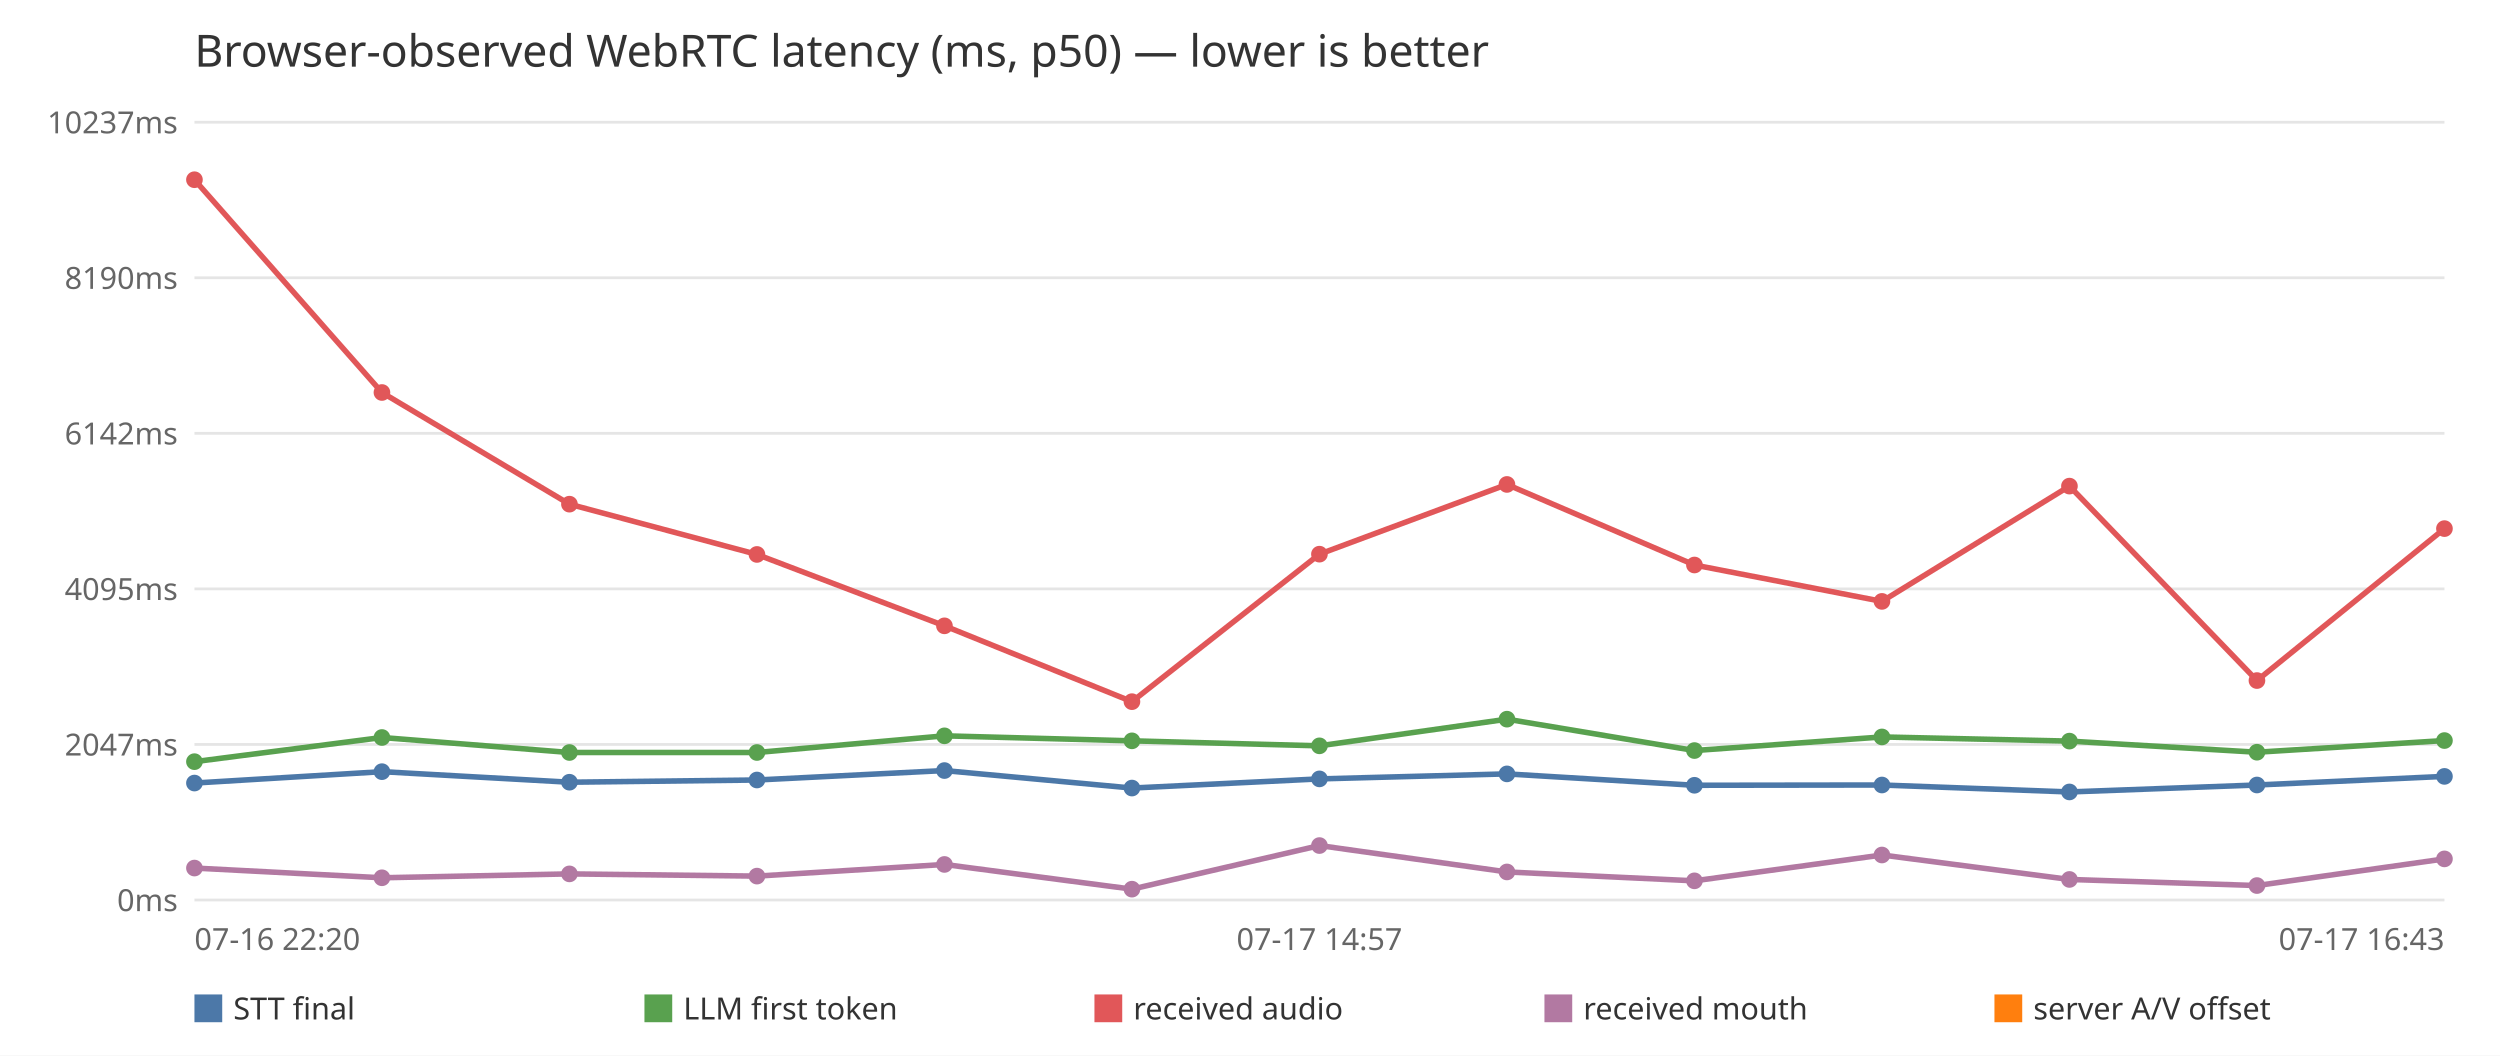
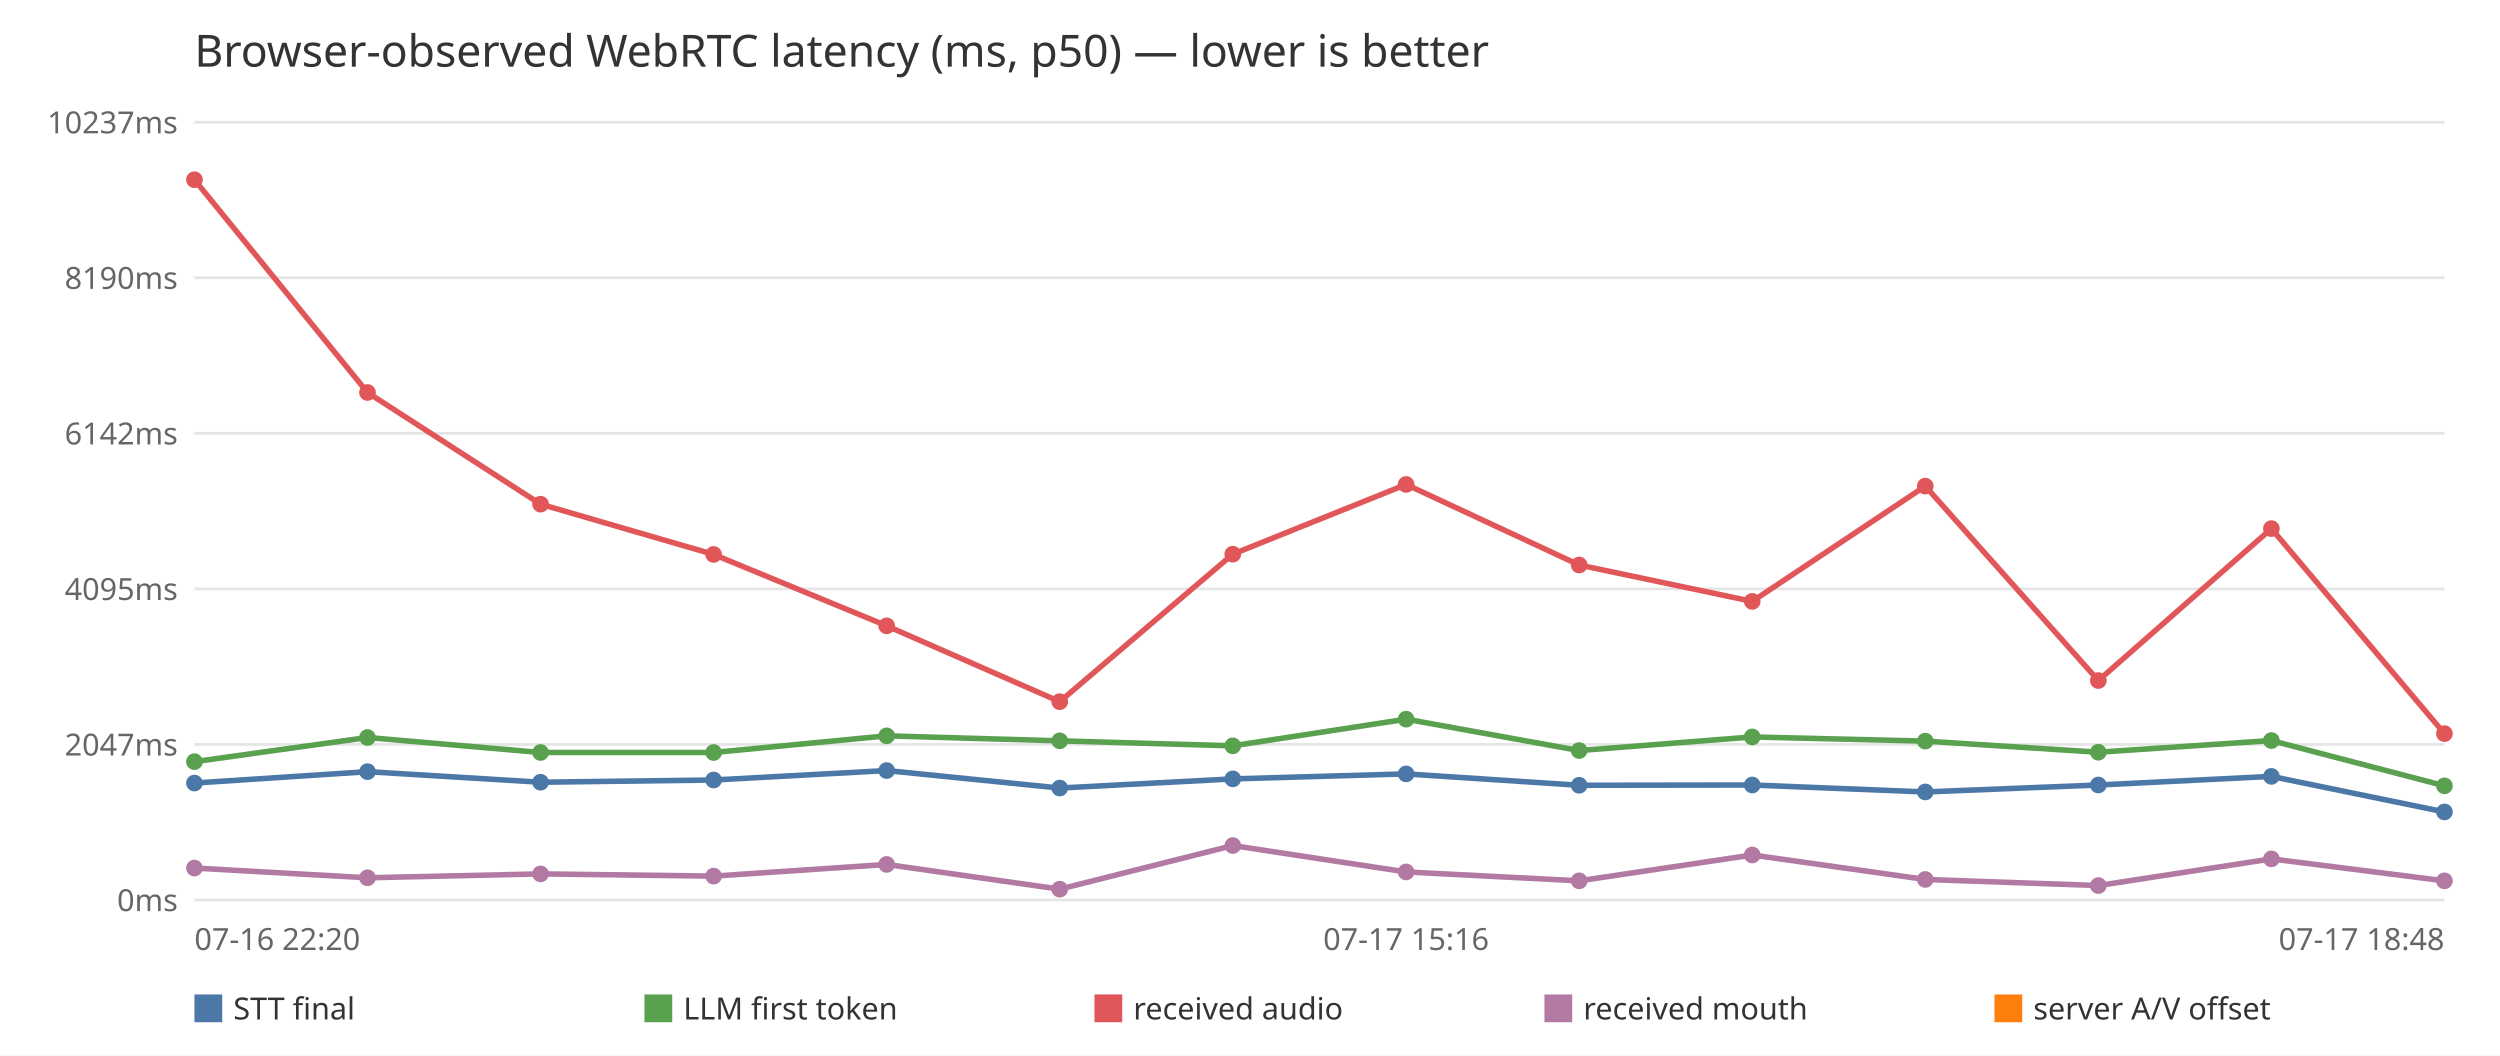
<svg xmlns="http://www.w3.org/2000/svg" width="900" height="380" viewBox="0 0 900 380" font-family="sans-serif">
  <rect width="900" height="380" fill="white" />
  <text x="70" y="24" font-size="16" fill="#333">Browser-observed WebRTC latency (ms, p50) — lower is better</text>
  <line x1="70" y1="324.0" x2="880" y2="324.0" stroke="#e5e5e5" />
  <text x="64" y="328.0" font-size="11" fill="#666" text-anchor="end">0ms</text>
  <line x1="70" y1="268.0" x2="880" y2="268.0" stroke="#e5e5e5" />
  <text x="64" y="272.0" font-size="11" fill="#666" text-anchor="end">2047ms</text>
  <line x1="70" y1="212.0" x2="880" y2="212.0" stroke="#e5e5e5" />
  <text x="64" y="216.0" font-size="11" fill="#666" text-anchor="end">4095ms</text>
  <line x1="70" y1="156.0" x2="880" y2="156.0" stroke="#e5e5e5" />
  <text x="64" y="160.0" font-size="11" fill="#666" text-anchor="end">6142ms</text>
  <line x1="70" y1="100.0" x2="880" y2="100.0" stroke="#e5e5e5" />
  <text x="64" y="104.0" font-size="11" fill="#666" text-anchor="end">8190ms</text>
  <line x1="70" y1="44.0" x2="880" y2="44.0" stroke="#e5e5e5" />
  <text x="64" y="48.0" font-size="11" fill="#666" text-anchor="end">10237ms</text>
  <text x="70.0" y="342" font-size="11" fill="#666" text-anchor="start">07-16 22:20</text>
-   <text x="475.0" y="342" font-size="11" fill="#666" text-anchor="middle">07-17 14:57</text>
-   <text x="880.0" y="342" font-size="11" fill="#666" text-anchor="end">07-17 16:43</text>
-   <polyline points="70.0,281.9 137.5,277.8 205.0,281.6 272.5,280.8 340.0,277.4 407.5,283.7 475.0,280.4 542.5,278.6 610.0,282.7 677.5,282.6 745.0,285.1 812.5,282.6 880.0,279.5" fill="none" stroke="#4c78a8" stroke-width="2" />
+   <text x="506.2" y="342" font-size="11" fill="#666" text-anchor="middle">07-17 15:16</text>
+   <text x="880.0" y="342" font-size="11" fill="#666" text-anchor="end">07-17 18:48</text>
+   <polyline points="70.0,281.9 132.3,277.8 194.6,281.6 256.9,280.8 319.2,277.4 381.5,283.7 443.8,280.4 506.2,278.6 568.5,282.7 630.8,282.6 693.1,285.1 755.4,282.6 817.7,279.5 880.0,292.3" fill="none" stroke="#4c78a8" stroke-width="2" />
  <circle cx="70.0" cy="281.9" r="3" fill="#4c78a8" />
-   <circle cx="137.5" cy="277.8" r="3" fill="#4c78a8" />
-   <circle cx="205.0" cy="281.6" r="3" fill="#4c78a8" />
-   <circle cx="272.5" cy="280.8" r="3" fill="#4c78a8" />
-   <circle cx="340.0" cy="277.4" r="3" fill="#4c78a8" />
-   <circle cx="407.5" cy="283.7" r="3" fill="#4c78a8" />
-   <circle cx="475.0" cy="280.4" r="3" fill="#4c78a8" />
-   <circle cx="542.5" cy="278.6" r="3" fill="#4c78a8" />
-   <circle cx="610.0" cy="282.7" r="3" fill="#4c78a8" />
-   <circle cx="677.5" cy="282.6" r="3" fill="#4c78a8" />
-   <circle cx="745.0" cy="285.1" r="3" fill="#4c78a8" />
-   <circle cx="812.5" cy="282.6" r="3" fill="#4c78a8" />
-   <circle cx="880.0" cy="279.5" r="3" fill="#4c78a8" />
+   <circle cx="132.3" cy="277.8" r="3" fill="#4c78a8" />
+   <circle cx="194.6" cy="281.6" r="3" fill="#4c78a8" />
+   <circle cx="256.9" cy="280.8" r="3" fill="#4c78a8" />
+   <circle cx="319.2" cy="277.4" r="3" fill="#4c78a8" />
+   <circle cx="381.5" cy="283.7" r="3" fill="#4c78a8" />
+   <circle cx="443.8" cy="280.4" r="3" fill="#4c78a8" />
+   <circle cx="506.2" cy="278.6" r="3" fill="#4c78a8" />
+   <circle cx="568.5" cy="282.7" r="3" fill="#4c78a8" />
+   <circle cx="630.8" cy="282.6" r="3" fill="#4c78a8" />
+   <circle cx="693.1" cy="285.1" r="3" fill="#4c78a8" />
+   <circle cx="755.4" cy="282.6" r="3" fill="#4c78a8" />
+   <circle cx="817.7" cy="279.5" r="3" fill="#4c78a8" />
+   <circle cx="880.0" cy="292.3" r="3" fill="#4c78a8" />
  <rect x="70.0" y="358" width="10" height="10" fill="#4c78a8" />
  <text x="84.0" y="367" font-size="11" fill="#333">STT final</text>
-   <polyline points="70.0,274.2 137.5,265.5 205.0,270.9 272.5,270.9 340.0,264.9 407.5,266.7 475.0,268.5 542.5,258.9 610.0,270.2 677.5,265.3 745.0,266.8 812.5,270.8 880.0,266.6" fill="none" stroke="#59a14f" stroke-width="2" />
+   <polyline points="70.0,274.2 132.3,265.5 194.6,270.9 256.9,270.9 319.2,264.9 381.5,266.7 443.8,268.5 506.2,258.9 568.5,270.2 630.8,265.3 693.1,266.8 755.4,270.8 817.7,266.6 880.0,282.9" fill="none" stroke="#59a14f" stroke-width="2" />
  <circle cx="70.0" cy="274.2" r="3" fill="#59a14f" />
-   <circle cx="137.5" cy="265.5" r="3" fill="#59a14f" />
-   <circle cx="205.0" cy="270.9" r="3" fill="#59a14f" />
-   <circle cx="272.5" cy="270.9" r="3" fill="#59a14f" />
-   <circle cx="340.0" cy="264.9" r="3" fill="#59a14f" />
-   <circle cx="407.5" cy="266.7" r="3" fill="#59a14f" />
-   <circle cx="475.0" cy="268.5" r="3" fill="#59a14f" />
-   <circle cx="542.5" cy="258.9" r="3" fill="#59a14f" />
-   <circle cx="610.0" cy="270.2" r="3" fill="#59a14f" />
-   <circle cx="677.5" cy="265.3" r="3" fill="#59a14f" />
-   <circle cx="745.0" cy="266.8" r="3" fill="#59a14f" />
-   <circle cx="812.5" cy="270.8" r="3" fill="#59a14f" />
-   <circle cx="880.0" cy="266.6" r="3" fill="#59a14f" />
+   <circle cx="132.3" cy="265.5" r="3" fill="#59a14f" />
+   <circle cx="194.6" cy="270.9" r="3" fill="#59a14f" />
+   <circle cx="256.9" cy="270.9" r="3" fill="#59a14f" />
+   <circle cx="319.2" cy="264.9" r="3" fill="#59a14f" />
+   <circle cx="381.5" cy="266.7" r="3" fill="#59a14f" />
+   <circle cx="443.8" cy="268.5" r="3" fill="#59a14f" />
+   <circle cx="506.2" cy="258.9" r="3" fill="#59a14f" />
+   <circle cx="568.5" cy="270.2" r="3" fill="#59a14f" />
+   <circle cx="630.8" cy="265.3" r="3" fill="#59a14f" />
+   <circle cx="693.1" cy="266.8" r="3" fill="#59a14f" />
+   <circle cx="755.4" cy="270.8" r="3" fill="#59a14f" />
+   <circle cx="817.7" cy="266.6" r="3" fill="#59a14f" />
+   <circle cx="880.0" cy="282.9" r="3" fill="#59a14f" />
  <rect x="232.0" y="358" width="10" height="10" fill="#59a14f" />
  <text x="246.0" y="367" font-size="11" fill="#333">LLM first token</text>
-   <polyline points="70.0,64.7 137.5,141.3 205.0,181.5 272.5,199.6 340.0,225.3 407.5,252.6 475.0,199.5 542.5,174.4 610.0,203.4 677.5,216.5 745.0,175.0 812.5,245.0 880.0,190.3" fill="none" stroke="#e15759" stroke-width="2" />
+   <polyline points="70.0,64.7 132.3,141.3 194.6,181.5 256.9,199.6 319.2,225.3 381.5,252.6 443.8,199.5 506.2,174.4 568.5,203.4 630.8,216.5 693.1,175.0 755.4,245.0 817.7,190.3 880.0,264.1" fill="none" stroke="#e15759" stroke-width="2" />
  <circle cx="70.0" cy="64.7" r="3" fill="#e15759" />
-   <circle cx="137.5" cy="141.3" r="3" fill="#e15759" />
-   <circle cx="205.0" cy="181.5" r="3" fill="#e15759" />
-   <circle cx="272.5" cy="199.6" r="3" fill="#e15759" />
-   <circle cx="340.0" cy="225.3" r="3" fill="#e15759" />
-   <circle cx="407.5" cy="252.6" r="3" fill="#e15759" />
-   <circle cx="475.0" cy="199.5" r="3" fill="#e15759" />
-   <circle cx="542.5" cy="174.4" r="3" fill="#e15759" />
-   <circle cx="610.0" cy="203.4" r="3" fill="#e15759" />
-   <circle cx="677.5" cy="216.5" r="3" fill="#e15759" />
-   <circle cx="745.0" cy="175.0" r="3" fill="#e15759" />
-   <circle cx="812.5" cy="245.0" r="3" fill="#e15759" />
-   <circle cx="880.0" cy="190.3" r="3" fill="#e15759" />
+   <circle cx="132.3" cy="141.3" r="3" fill="#e15759" />
+   <circle cx="194.6" cy="181.5" r="3" fill="#e15759" />
+   <circle cx="256.9" cy="199.6" r="3" fill="#e15759" />
+   <circle cx="319.2" cy="225.3" r="3" fill="#e15759" />
+   <circle cx="381.5" cy="252.6" r="3" fill="#e15759" />
+   <circle cx="443.8" cy="199.5" r="3" fill="#e15759" />
+   <circle cx="506.2" cy="174.4" r="3" fill="#e15759" />
+   <circle cx="568.5" cy="203.4" r="3" fill="#e15759" />
+   <circle cx="630.8" cy="216.5" r="3" fill="#e15759" />
+   <circle cx="693.1" cy="175.0" r="3" fill="#e15759" />
+   <circle cx="755.4" cy="245.0" r="3" fill="#e15759" />
+   <circle cx="817.7" cy="190.3" r="3" fill="#e15759" />
+   <circle cx="880.0" cy="264.1" r="3" fill="#e15759" />
  <rect x="394.0" y="358" width="10" height="10" fill="#e15759" />
  <text x="408.0" y="367" font-size="11" fill="#333">received audio</text>
-   <polyline points="70.0,312.5 137.5,316.0 205.0,314.6 272.5,315.4 340.0,311.2 407.5,320.1 475.0,304.4 542.5,313.9 610.0,317.1 677.5,307.8 745.0,316.6 812.5,318.8 880.0,309.2" fill="none" stroke="#b279a2" stroke-width="2" />
+   <polyline points="70.0,312.5 132.3,316.0 194.6,314.6 256.9,315.4 319.2,311.2 381.5,320.1 443.8,304.4 506.2,313.9 568.5,317.1 630.8,307.8 693.1,316.6 755.4,318.8 817.7,309.2 880.0,317.1" fill="none" stroke="#b279a2" stroke-width="2" />
  <circle cx="70.0" cy="312.5" r="3" fill="#b279a2" />
-   <circle cx="137.5" cy="316.0" r="3" fill="#b279a2" />
-   <circle cx="205.0" cy="314.6" r="3" fill="#b279a2" />
-   <circle cx="272.5" cy="315.4" r="3" fill="#b279a2" />
-   <circle cx="340.0" cy="311.2" r="3" fill="#b279a2" />
-   <circle cx="407.5" cy="320.1" r="3" fill="#b279a2" />
-   <circle cx="475.0" cy="304.4" r="3" fill="#b279a2" />
-   <circle cx="542.5" cy="313.9" r="3" fill="#b279a2" />
-   <circle cx="610.0" cy="317.1" r="3" fill="#b279a2" />
-   <circle cx="677.5" cy="307.8" r="3" fill="#b279a2" />
-   <circle cx="745.0" cy="316.6" r="3" fill="#b279a2" />
-   <circle cx="812.5" cy="318.8" r="3" fill="#b279a2" />
-   <circle cx="880.0" cy="309.2" r="3" fill="#b279a2" />
+   <circle cx="132.3" cy="316.0" r="3" fill="#b279a2" />
+   <circle cx="194.6" cy="314.6" r="3" fill="#b279a2" />
+   <circle cx="256.9" cy="315.4" r="3" fill="#b279a2" />
+   <circle cx="319.2" cy="311.2" r="3" fill="#b279a2" />
+   <circle cx="381.5" cy="320.1" r="3" fill="#b279a2" />
+   <circle cx="443.8" cy="304.4" r="3" fill="#b279a2" />
+   <circle cx="506.2" cy="313.9" r="3" fill="#b279a2" />
+   <circle cx="568.5" cy="317.1" r="3" fill="#b279a2" />
+   <circle cx="630.8" cy="307.8" r="3" fill="#b279a2" />
+   <circle cx="693.1" cy="316.6" r="3" fill="#b279a2" />
+   <circle cx="755.4" cy="318.8" r="3" fill="#b279a2" />
+   <circle cx="817.7" cy="309.2" r="3" fill="#b279a2" />
+   <circle cx="880.0" cy="317.1" r="3" fill="#b279a2" />
  <rect x="556.0" y="358" width="10" height="10" fill="#b279a2" />
  <text x="570.0" y="367" font-size="11" fill="#333">received mouth</text>
  <rect x="718.0" y="358" width="10" height="10" fill="#ff7f0e" />
  <text x="732.0" y="367" font-size="11" fill="#333">server A/V offset</text>
</svg>
